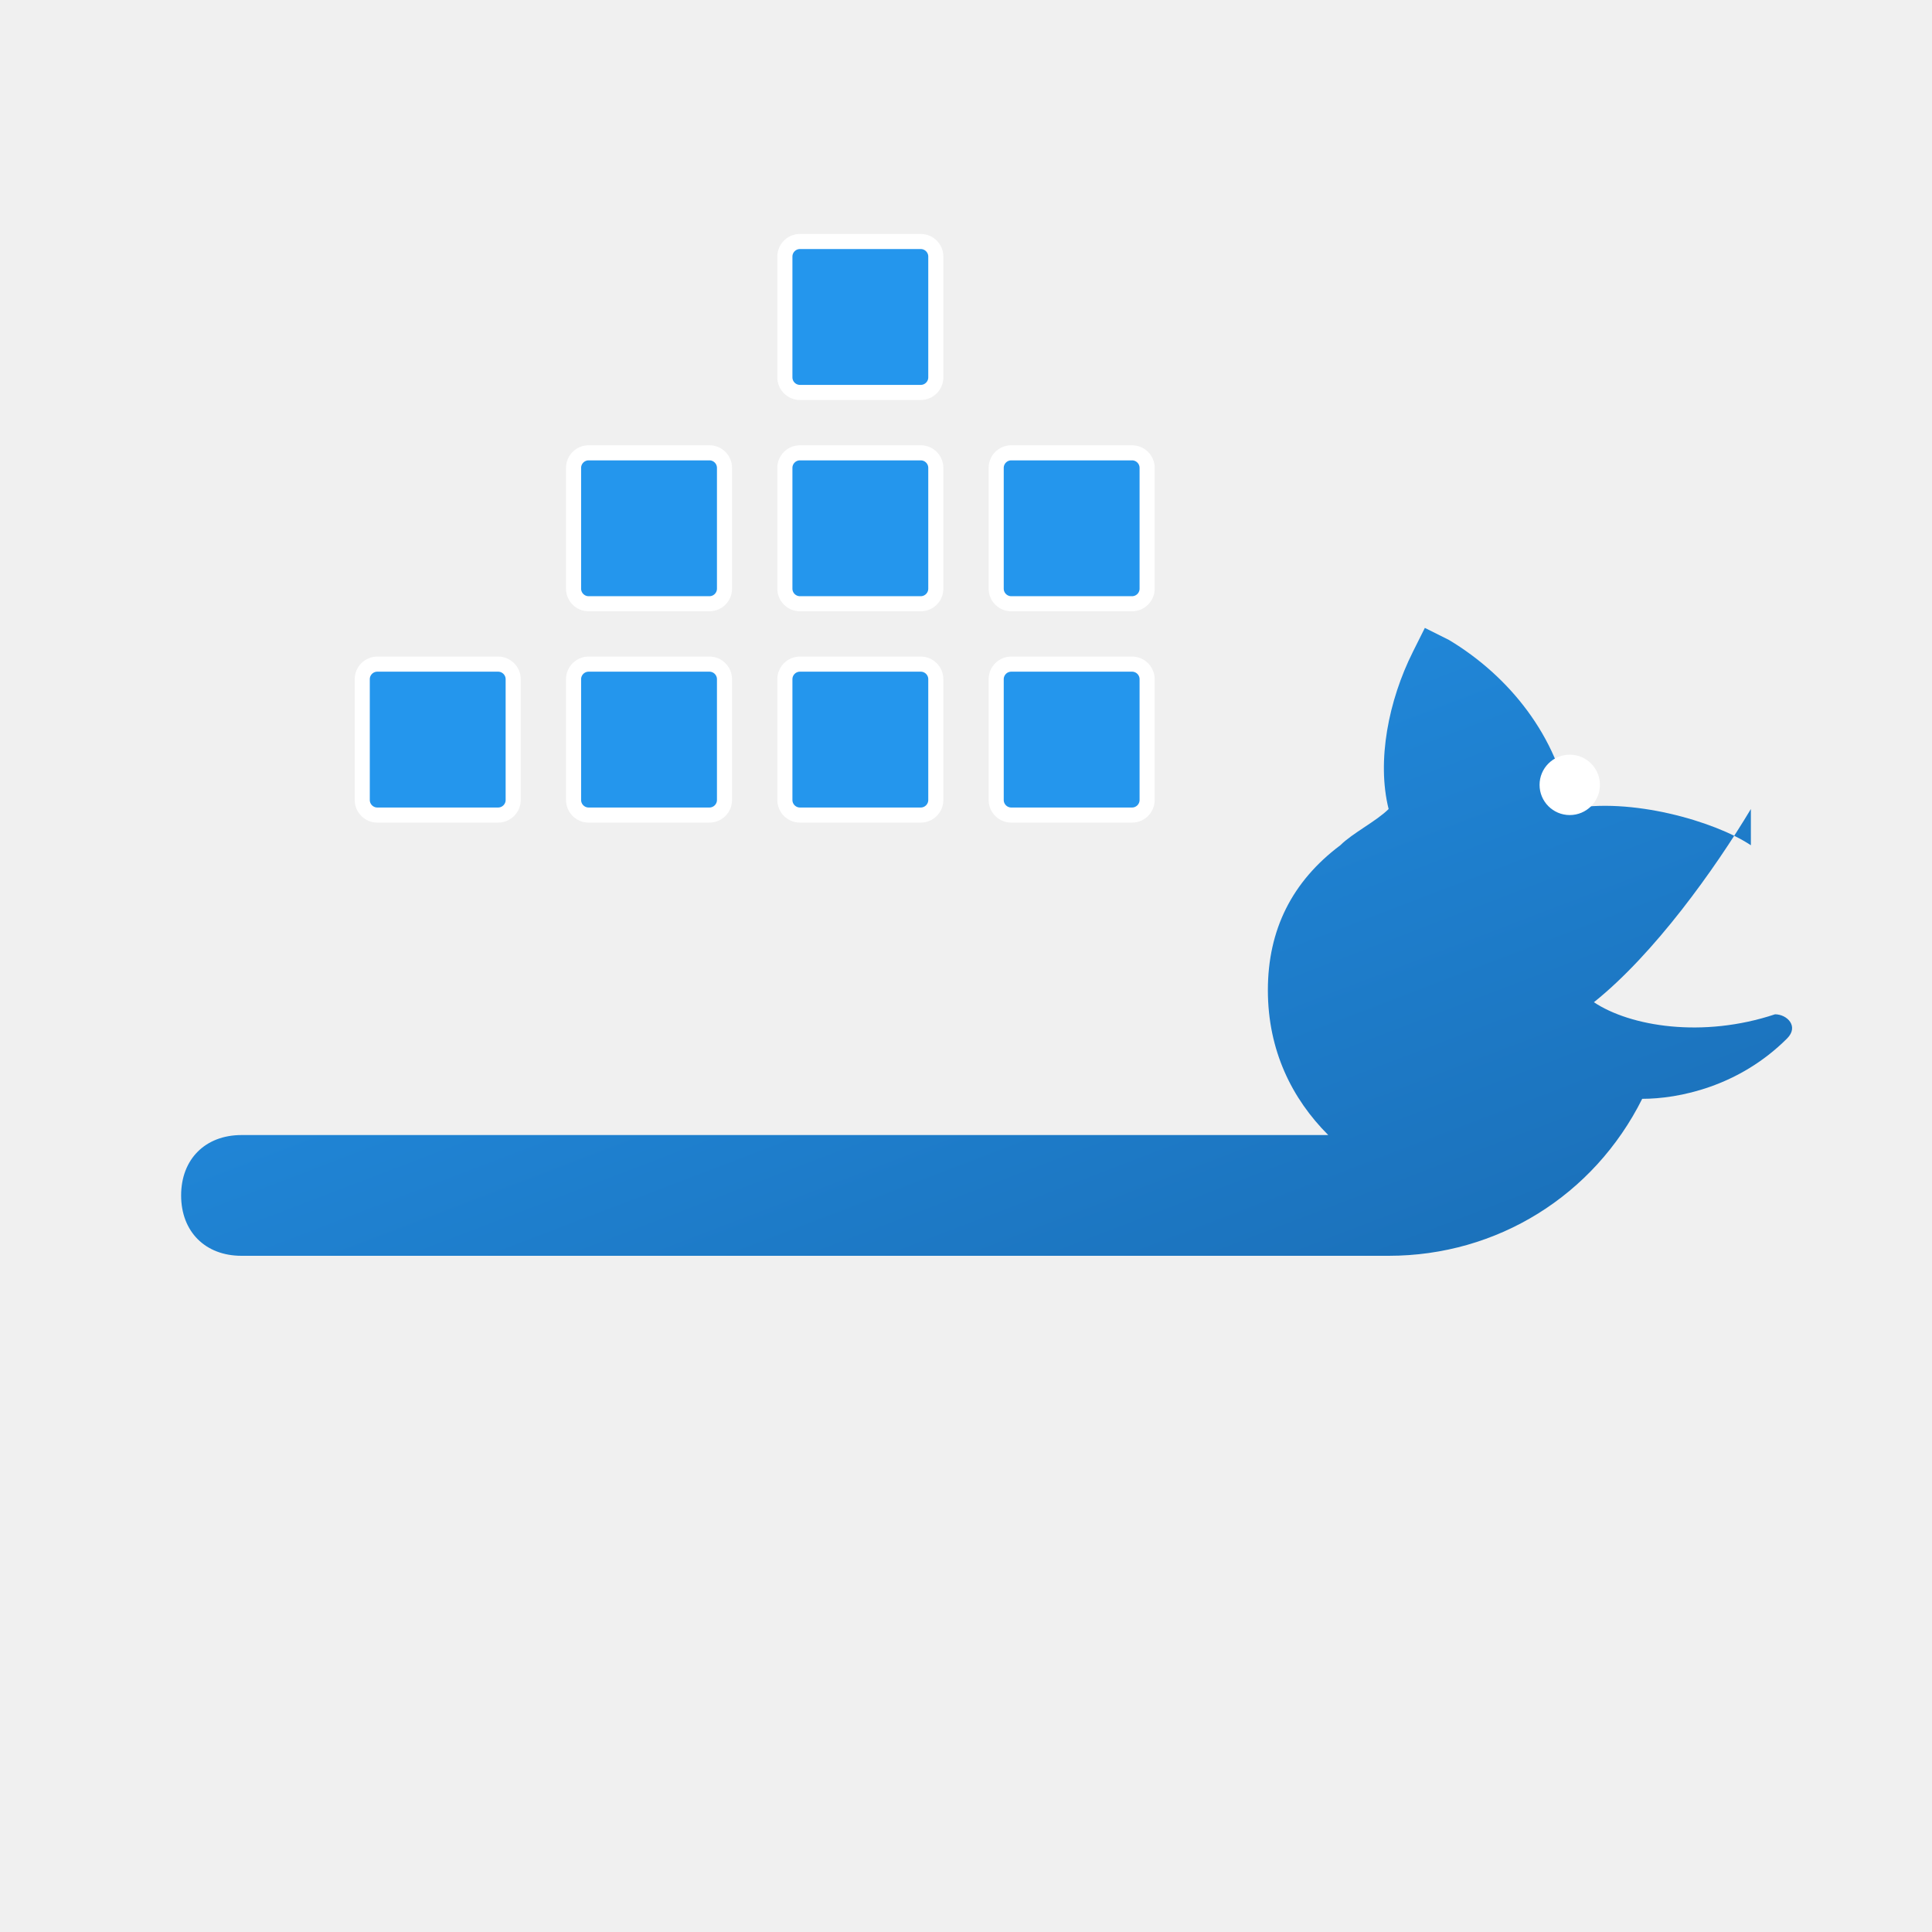
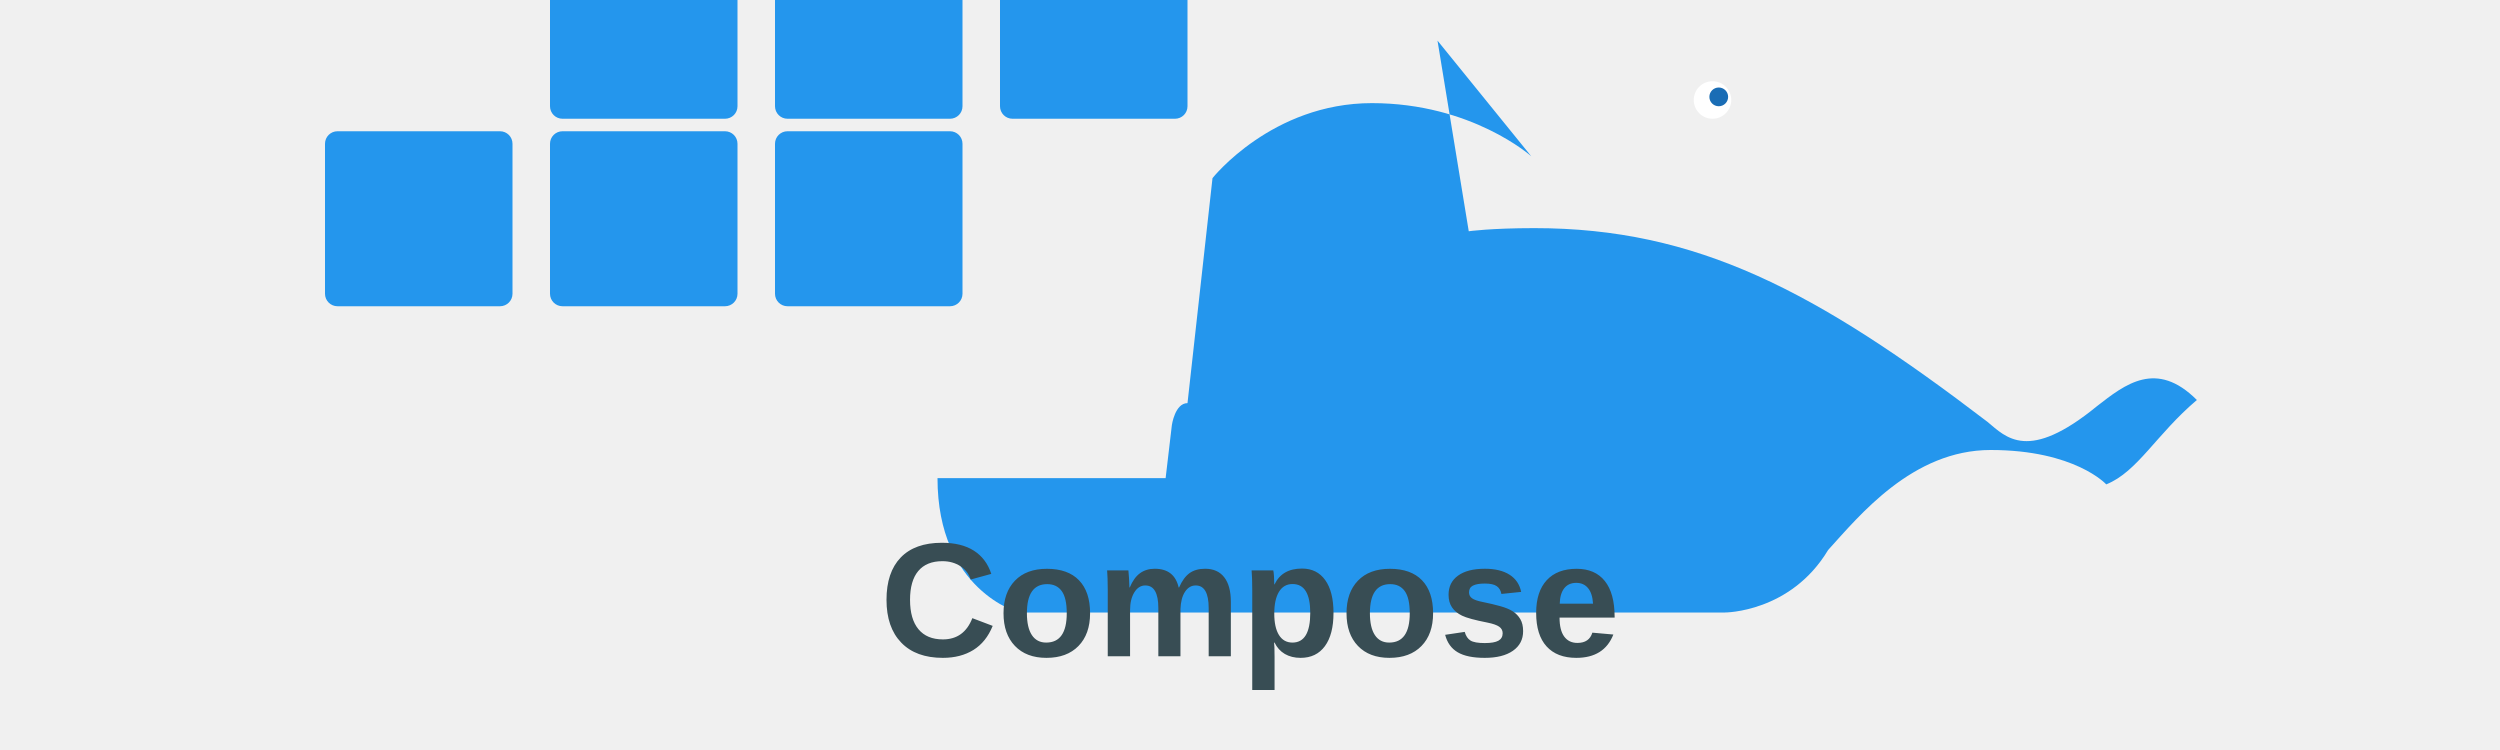
- <svg xmlns="http://www.w3.org/2000/svg" viewBox="0 0 64 64">
-   <defs>
-     <linearGradient id="dc-whale" x1="0%" y1="0%" x2="100%" y2="100%">
-       <stop offset="0%" stop-color="#2496ED" />
-       <stop offset="100%" stop-color="#1A6DB5" />
-     </linearGradient>
-   </defs>
-   <path d="M58 28c-1.2-0.8-4-1.6-6-1.2-0.4-2.4-2-4.4-4-5.6l-0.8-0.4-0.4 0.8c-0.8 1.6-1.2 3.6-0.8 5.2-0.4 0.4-1.2 0.8-1.6 1.2-1.6 1.2-2.4 2.8-2.4 4.8 0 2 0.8 3.6 2 4.8H8c-1.2 0-2 0.8-2 2s0.8 2 2 2h38c3.6 0 6.8-2 8.4-5.2 1.2 0 3.2-0.4 4.8-2 0.4-0.4 0-0.8-0.4-0.8-2.4 0.8-4.8 0.4-6-0.4 2-1.6 4-4.4 5.2-6.4z" fill="url(#dc-whale)" />
-   <rect x="12" y="22" width="5" height="5" rx="0.5" fill="#2496ED" stroke="#fff" stroke-width="0.5" />
-   <rect x="19" y="22" width="5" height="5" rx="0.5" fill="#2496ED" stroke="#fff" stroke-width="0.5" />
-   <rect x="26" y="22" width="5" height="5" rx="0.5" fill="#2496ED" stroke="#fff" stroke-width="0.5" />
-   <rect x="33" y="22" width="5" height="5" rx="0.5" fill="#2496ED" stroke="#fff" stroke-width="0.5" />
-   <rect x="19" y="15" width="5" height="5" rx="0.5" fill="#2496ED" stroke="#fff" stroke-width="0.5" />
-   <rect x="26" y="15" width="5" height="5" rx="0.5" fill="#2496ED" stroke="#fff" stroke-width="0.5" />
-   <rect x="33" y="15" width="5" height="5" rx="0.5" fill="#2496ED" stroke="#fff" stroke-width="0.5" />
-   <rect x="26" y="8" width="5" height="5" rx="0.5" fill="#2496ED" stroke="#fff" stroke-width="0.5" />
-   <circle cx="52" cy="26" r="1" fill="#fff" />
+ <svg xmlns="http://www.w3.org/2000/svg" viewBox="0 0 800 240">
+   <g transform="translate(0, 20)">
+     <rect x="104" y="22" width="60" height="56" rx="4" fill="#2496ED" />
+     <rect x="176" y="22" width="60" height="56" rx="4" fill="#2496ED" />
+     <rect x="248" y="22" width="60" height="56" rx="4" fill="#2496ED" />
+     <rect x="176" y="-38" width="60" height="56" rx="4" fill="#2496ED" />
+     <rect x="248" y="-38" width="60" height="56" rx="4" fill="#2496ED" />
+     <rect x="320" y="-38" width="60" height="56" rx="4" fill="#2496ED" />
+     <rect x="248" y="-98" width="60" height="56" rx="4" fill="#2496ED" />
+     <rect x="320" y="-98" width="60" height="56" rx="4" fill="#2496ED" />
+     <path d="M490 30c0 0-19-17-51-17s-51 24-51 24l-8 72c-4 0-5 7-5 7l-2 17h-73c0 36 26 43 26 43h226s21 0 33-20c10-11 27-32 52-32 27 0 37 11 37 11 10-4 16-16 29-27-13-13-23-5-32 2-22 18-29 10-35 5-55-42-93-62-145-62-14 0-21 1-21 1l-10-61z" fill="#2496ED" />
+     <circle cx="548" cy="12" r="6" fill="#fff" />
+     <circle cx="550" cy="11" r="3" fill="#1A6DB5" />
+   </g>
+   <text x="400" y="210" font-family="Arial, Helvetica, sans-serif" font-size="52" font-weight="700" fill="#384D54" text-anchor="middle">Compose</text>
</svg>
